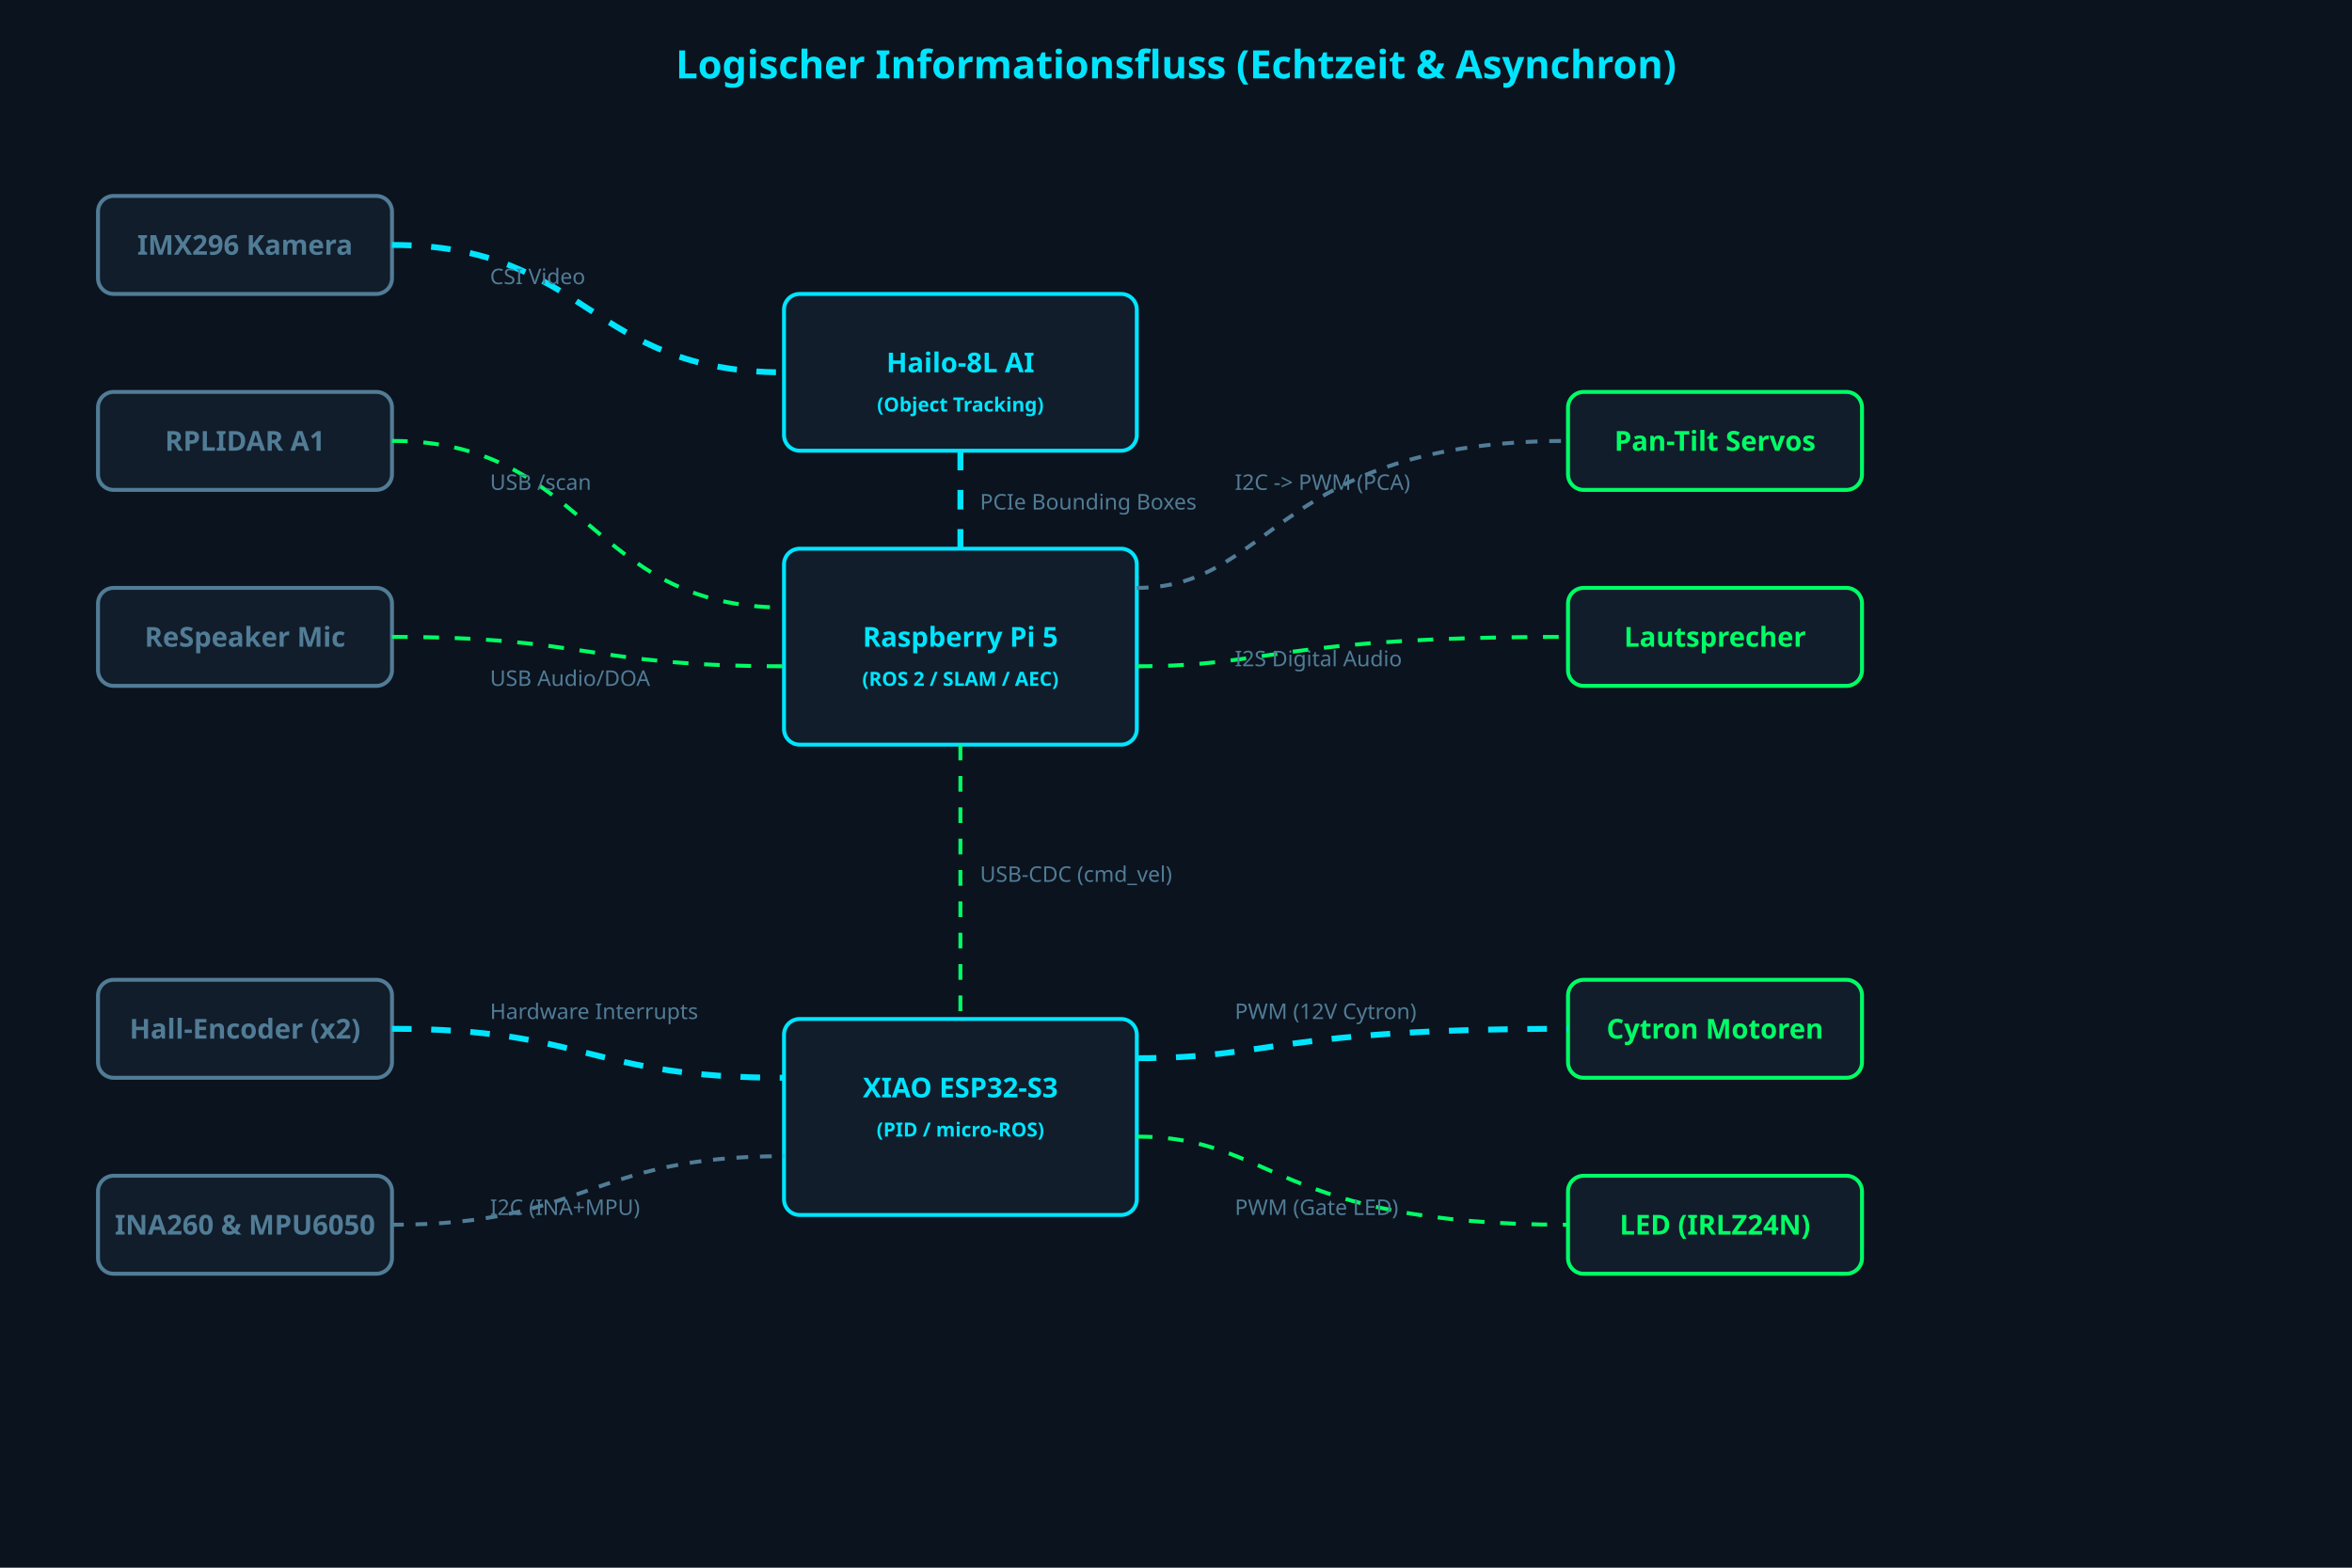
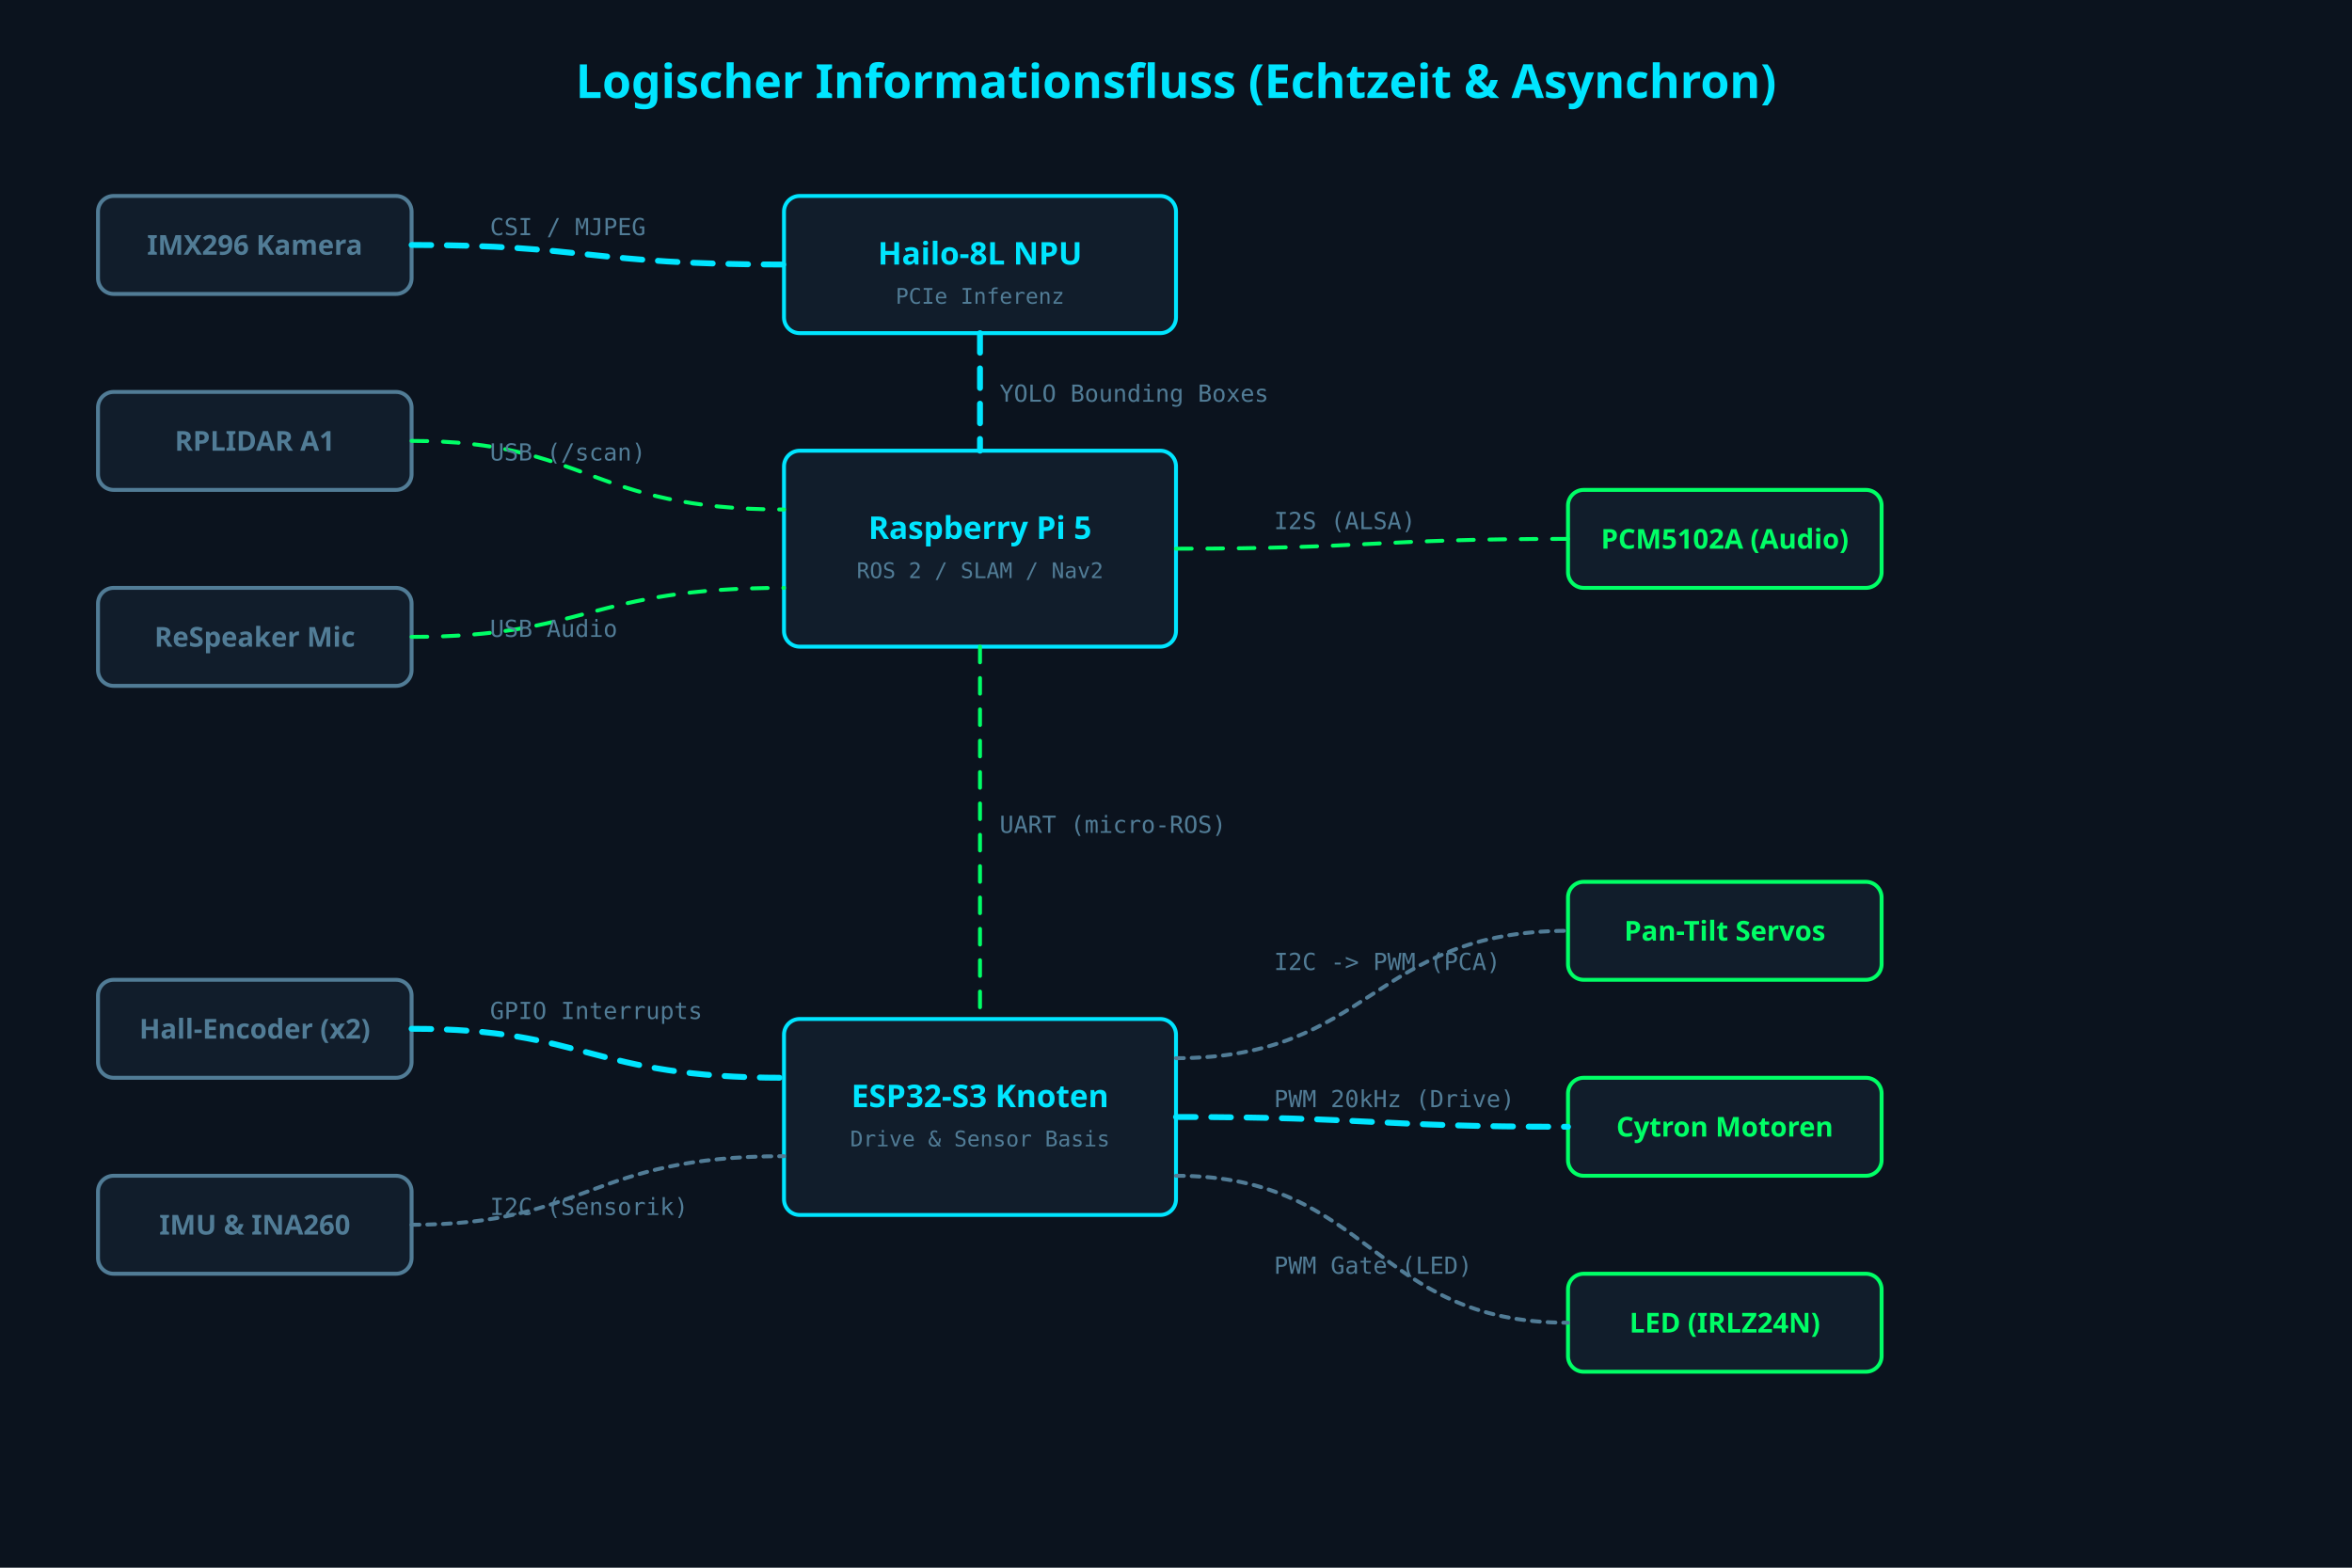
<svg xmlns="http://www.w3.org/2000/svg" viewBox="0 0 1200 800">
  <defs>
    <style>
      .bg { fill: #0B131E; }

-       /* Boxen */
+       /* Boxen gemaess CD */
      .box-sensor { fill: #111D2B; stroke: #517C96; stroke-width: 2; rx: 8; }
      .box-compute { fill: #111D2B; stroke: #00E5FF; stroke-width: 2; rx: 8; }
      .box-actuator { fill: #111D2B; stroke: #00FF66; stroke-width: 2; rx: 8; }

-       /* Typografie */
-       .txt-title { font-family: sans-serif; font-weight: bold; font-size: 20px; fill: #00E5FF; text-anchor: middle; pointer-events: none; }
-       .txt-sensor { font-family: sans-serif; font-weight: bold; font-size: 14px; fill: #517C96; text-anchor: middle; pointer-events: none; }
-       .txt-compute { font-family: sans-serif; font-weight: bold; font-size: 14px; fill: #00E5FF; text-anchor: middle; pointer-events: none; }
-       .txt-actuator { font-family: sans-serif; font-weight: bold; font-size: 14px; fill: #00FF66; text-anchor: middle; pointer-events: none; }
-       .lbl { font-family: sans-serif; font-size: 11px; fill: #517C96; }
+       /* Typografie gemaess CD */
+       .txt-title { font-family: 'Fira Sans', sans-serif; font-weight: bold; font-size: 24px; fill: #00E5FF; text-anchor: middle; pointer-events: none; }
+       .txt-sensor { font-family: 'Fira Sans', sans-serif; font-weight: bold; font-size: 14px; fill: #517C96; text-anchor: middle; pointer-events: none; }
+       .txt-compute { font-family: 'Fira Sans', sans-serif; font-weight: bold; font-size: 16px; fill: #00E5FF; text-anchor: middle; pointer-events: none; }
+       .txt-actuator { font-family: 'Fira Sans', sans-serif; font-weight: bold; font-size: 14px; fill: #00FF66; text-anchor: middle; pointer-events: none; }
+       .txt-sub { font-family: 'Fira Mono', monospace; font-size: 11px; fill: #517C96; text-anchor: middle; pointer-events: none; }
+       .lbl { font-family: 'Fira Mono', monospace; font-size: 12px; fill: #517C96; }

-       /* Laufende Daten-Animation */
-       @keyframes data-flow { to { stroke-dashoffset: -40; } }
-       .flow-fast { stroke: #00E5FF; stroke-width: 3; fill: none; stroke-dasharray: 10,10; animation: data-flow 0.5s linear infinite; }
-       .flow-med { stroke: #00FF66; stroke-width: 2; fill: none; stroke-dasharray: 8,8; animation: data-flow 1s linear infinite; }
-       .flow-slow { stroke: #517C96; stroke-width: 2; fill: none; stroke-dasharray: 6,6; animation: data-flow 1.5s linear infinite; }
+       /* Statische Datenfluss-Linien (Inkscape-sicher ohne Animation) */
+       .flow-fast { stroke: #00E5FF; stroke-width: 3; fill: none; stroke-dasharray: 10,8; stroke-linecap: round; }
+       .flow-med { stroke: #00FF66; stroke-width: 2; fill: none; stroke-dasharray: 8,8; stroke-linecap: round; }
+       .flow-slow { stroke: #517C96; stroke-width: 2; fill: none; stroke-dasharray: 4,4; stroke-linecap: round; }
    </style>
  </defs>
  <rect width="100%" height="100%" class="bg" />
-   <text x="600" y="40" class="txt-title">Logischer Informationsfluss (Echtzeit &amp; Asynchron)</text>
-   <rect x="50" y="100" width="150" height="50" class="box-sensor" />
-   <text x="125" y="130" class="txt-sensor">IMX296 Kamera</text>
-   <rect x="50" y="200" width="150" height="50" class="box-sensor" />
-   <text x="125" y="230" class="txt-sensor">RPLIDAR A1</text>
-   <rect x="50" y="300" width="150" height="50" class="box-sensor" />
-   <text x="125" y="330" class="txt-sensor">ReSpeaker Mic</text>
-   <rect x="50" y="500" width="150" height="50" class="box-sensor" />
-   <text x="125" y="530" class="txt-sensor">Hall-Encoder (x2)</text>
-   <rect x="50" y="600" width="150" height="50" class="box-sensor" />
-   <text x="125" y="630" class="txt-sensor">INA260 &amp; MPU6050</text>
-   <rect x="400" y="150" width="180" height="80" class="box-compute" />
-   <text x="490" y="190" class="txt-compute">Hailo-8L AI</text>
-   <text x="490" y="210" class="txt-compute" style="font-size:10px;">(Object Tracking)</text>
-   <rect x="400" y="280" width="180" height="100" class="box-compute" />
-   <text x="490" y="330" class="txt-compute">Raspberry Pi 5</text>
-   <text x="490" y="350" class="txt-compute" style="font-size:10px;">(ROS 2 / SLAM / AEC)</text>
-   <rect x="400" y="520" width="180" height="100" class="box-compute" />
-   <text x="490" y="560" class="txt-compute">XIAO ESP32-S3</text>
-   <text x="490" y="580" class="txt-compute" style="font-size:10px;">(PID / micro-ROS)</text>
-   <rect x="800" y="200" width="150" height="50" class="box-actuator" />
-   <text x="875" y="230" class="txt-actuator">Pan-Tilt Servos</text>
-   <rect x="800" y="300" width="150" height="50" class="box-actuator" />
-   <text x="875" y="330" class="txt-actuator">Lautsprecher</text>
-   <rect x="800" y="500" width="150" height="50" class="box-actuator" />
-   <text x="875" y="530" class="txt-actuator">Cytron Motoren</text>
-   <rect x="800" y="600" width="150" height="50" class="box-actuator" />
-   <text x="875" y="630" class="txt-actuator">LED (IRLZ24N)</text>
-   <path d="M 200 125 C 300 125, 300 190, 400 190" class="flow-fast" />
-   <text x="250" y="145" class="lbl">CSI Video</text>
-   <path d="M 200 225 C 300 225, 300 310, 400 310" class="flow-med" />
-   <text x="250" y="250" class="lbl">USB /scan</text>
-   <path d="M 200 325 C 300 325, 300 340, 400 340" class="flow-med" />
-   <text x="250" y="350" class="lbl">USB Audio/DOA</text>
-   <path d="M 200 525 C 300 525, 300 550, 400 550" class="flow-fast" />
-   <text x="250" y="520" class="lbl">Hardware Interrupts</text>
-   <path d="M 200 625 C 300 625, 300 590, 400 590" class="flow-slow" />
-   <text x="250" y="620" class="lbl">I2C (INA+MPU)</text>
-   <path d="M 490 230 L 490 280" class="flow-fast" />
-   <text x="500" y="260" class="lbl">PCIe Bounding Boxes</text>
-   <path d="M 490 380 L 490 520" class="flow-med" />
-   <text x="500" y="450" class="lbl">USB-CDC (cmd_vel)</text>
-   <path d="M 580 300 C 650 300, 650 225, 800 225" class="flow-slow" />
-   <text x="630" y="250" class="lbl">I2C -&gt; PWM (PCA)</text>
-   <path d="M 580 340 C 650 340, 650 325, 800 325" class="flow-med" />
-   <text x="630" y="340" class="lbl">I2S Digital Audio</text>
-   <path d="M 580 540 C 650 540, 650 525, 800 525" class="flow-fast" />
-   <text x="630" y="520" class="lbl">PWM (12V Cytron)</text>
-   <path d="M 580 580 C 650 580, 650 625, 800 625" class="flow-med" />
-   <text x="630" y="620" class="lbl">PWM (Gate LED)</text>
+   <text x="600" y="50" class="txt-title">Logischer Informationsfluss (Echtzeit &amp; Asynchron)</text>
+   <rect x="50" y="100" width="160" height="50" class="box-sensor" />
+   <text x="130" y="130" class="txt-sensor">IMX296 Kamera</text>
+   <rect x="50" y="200" width="160" height="50" class="box-sensor" />
+   <text x="130" y="230" class="txt-sensor">RPLIDAR A1</text>
+   <rect x="50" y="300" width="160" height="50" class="box-sensor" />
+   <text x="130" y="330" class="txt-sensor">ReSpeaker Mic</text>
+   <rect x="50" y="500" width="160" height="50" class="box-sensor" />
+   <text x="130" y="530" class="txt-sensor">Hall-Encoder (x2)</text>
+   <rect x="50" y="600" width="160" height="50" class="box-sensor" />
+   <text x="130" y="630" class="txt-sensor">IMU &amp; INA260</text>
+   <rect x="400" y="100" width="200" height="70" class="box-compute" />
+   <text x="500" y="135" class="txt-compute">Hailo-8L NPU</text>
+   <text x="500" y="155" class="txt-sub">PCIe Inferenz</text>
+   <rect x="400" y="230" width="200" height="100" class="box-compute" />
+   <text x="500" y="275" class="txt-compute">Raspberry Pi 5</text>
+   <text x="500" y="295" class="txt-sub">ROS 2 / SLAM / Nav2</text>
+   <rect x="400" y="520" width="200" height="100" class="box-compute" />
+   <text x="500" y="565" class="txt-compute">ESP32-S3 Knoten</text>
+   <text x="500" y="585" class="txt-sub">Drive &amp; Sensor Basis</text>
+   <rect x="800" y="250" width="160" height="50" class="box-actuator" />
+   <text x="880" y="280" class="txt-actuator">PCM5102A (Audio)</text>
+   <rect x="800" y="450" width="160" height="50" class="box-actuator" />
+   <text x="880" y="480" class="txt-actuator">Pan-Tilt Servos</text>
+   <rect x="800" y="550" width="160" height="50" class="box-actuator" />
+   <text x="880" y="580" class="txt-actuator">Cytron Motoren</text>
+   <rect x="800" y="650" width="160" height="50" class="box-actuator" />
+   <text x="880" y="680" class="txt-actuator">LED (IRLZ24N)</text>
+   <path d="M 210 125 C 300 125, 300 135, 400 135" class="flow-fast" />
+   <text x="250" y="120" class="lbl">CSI / MJPEG</text>
+   <path d="M 210 225 C 300 225, 300 260, 400 260" class="flow-med" />
+   <text x="250" y="235" class="lbl">USB (/scan)</text>
+   <path d="M 210 325 C 300 325, 300 300, 400 300" class="flow-med" />
+   <text x="250" y="325" class="lbl">USB Audio</text>
+   <path d="M 210 525 C 300 525, 300 550, 400 550" class="flow-fast" />
+   <text x="250" y="520" class="lbl">GPIO Interrupts</text>
+   <path d="M 210 625 C 300 625, 300 590, 400 590" class="flow-slow" />
+   <text x="250" y="620" class="lbl">I2C (Sensorik)</text>
+   <path d="M 500 170 L 500 230" class="flow-fast" />
+   <text x="510" y="205" class="lbl">YOLO Bounding Boxes</text>
+   <path d="M 500 330 L 500 520" class="flow-med" />
+   <text x="510" y="425" class="lbl">UART (micro-ROS)</text>
+   <path d="M 600 280 C 700 280, 700 275, 800 275" class="flow-med" />
+   <text x="650" y="270" class="lbl">I2S (ALSA)</text>
+   <path d="M 600 540 C 700 540, 700 475, 800 475" class="flow-slow" />
+   <text x="650" y="495" class="lbl">I2C -&gt; PWM (PCA)</text>
+   <path d="M 600 570 C 700 570, 700 575, 800 575" class="flow-fast" />
+   <text x="650" y="565" class="lbl">PWM 20kHz (Drive)</text>
+   <path d="M 600 600 C 700 600, 700 675, 800 675" class="flow-slow" />
+   <text x="650" y="650" class="lbl">PWM Gate (LED)</text>
</svg>
